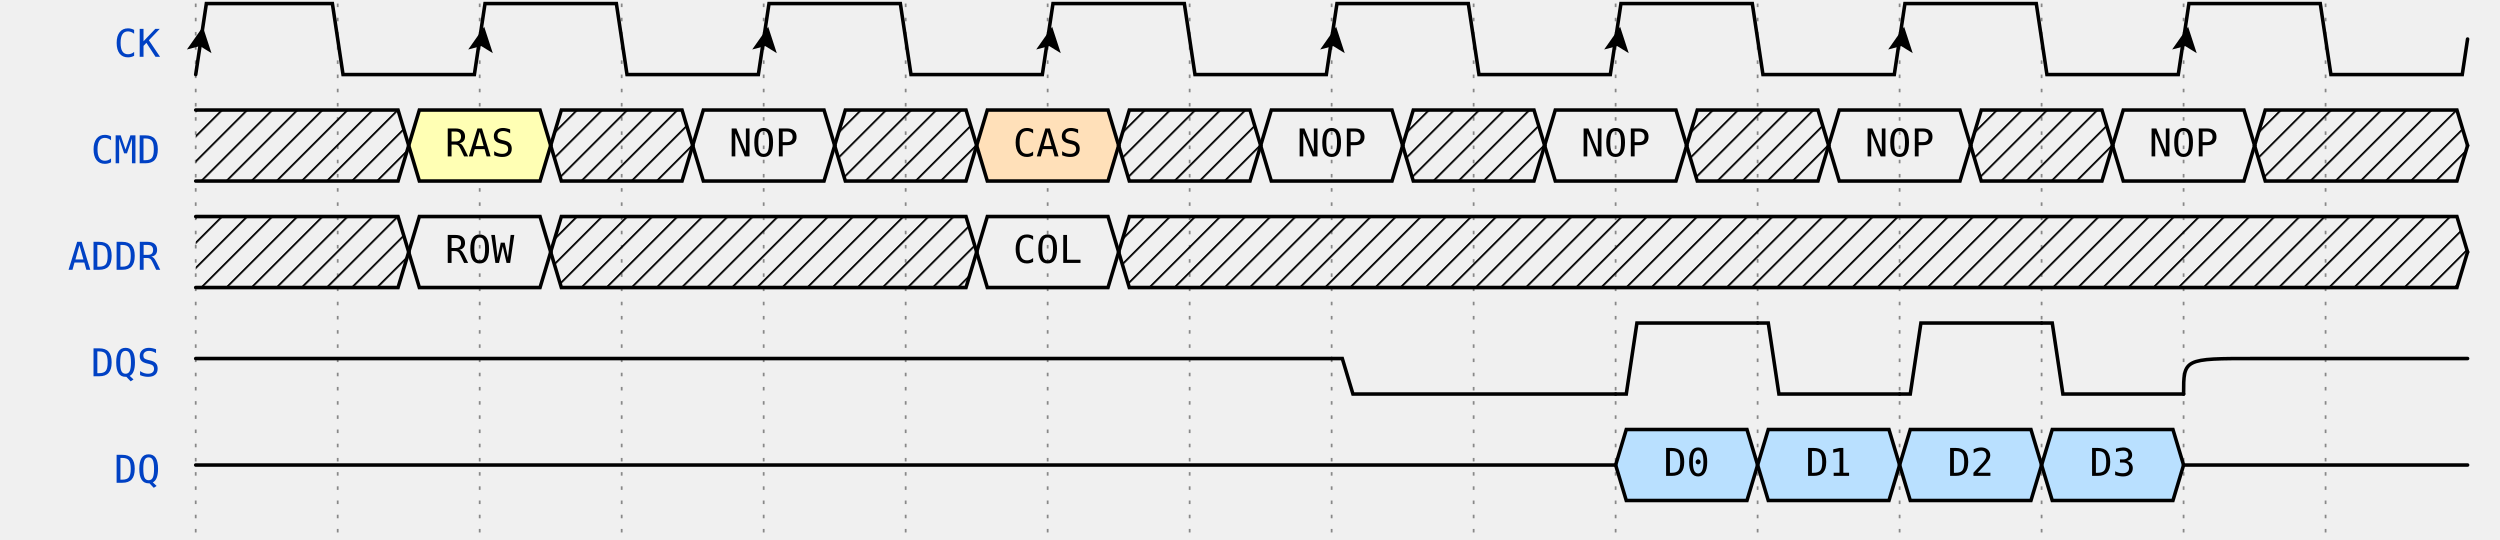
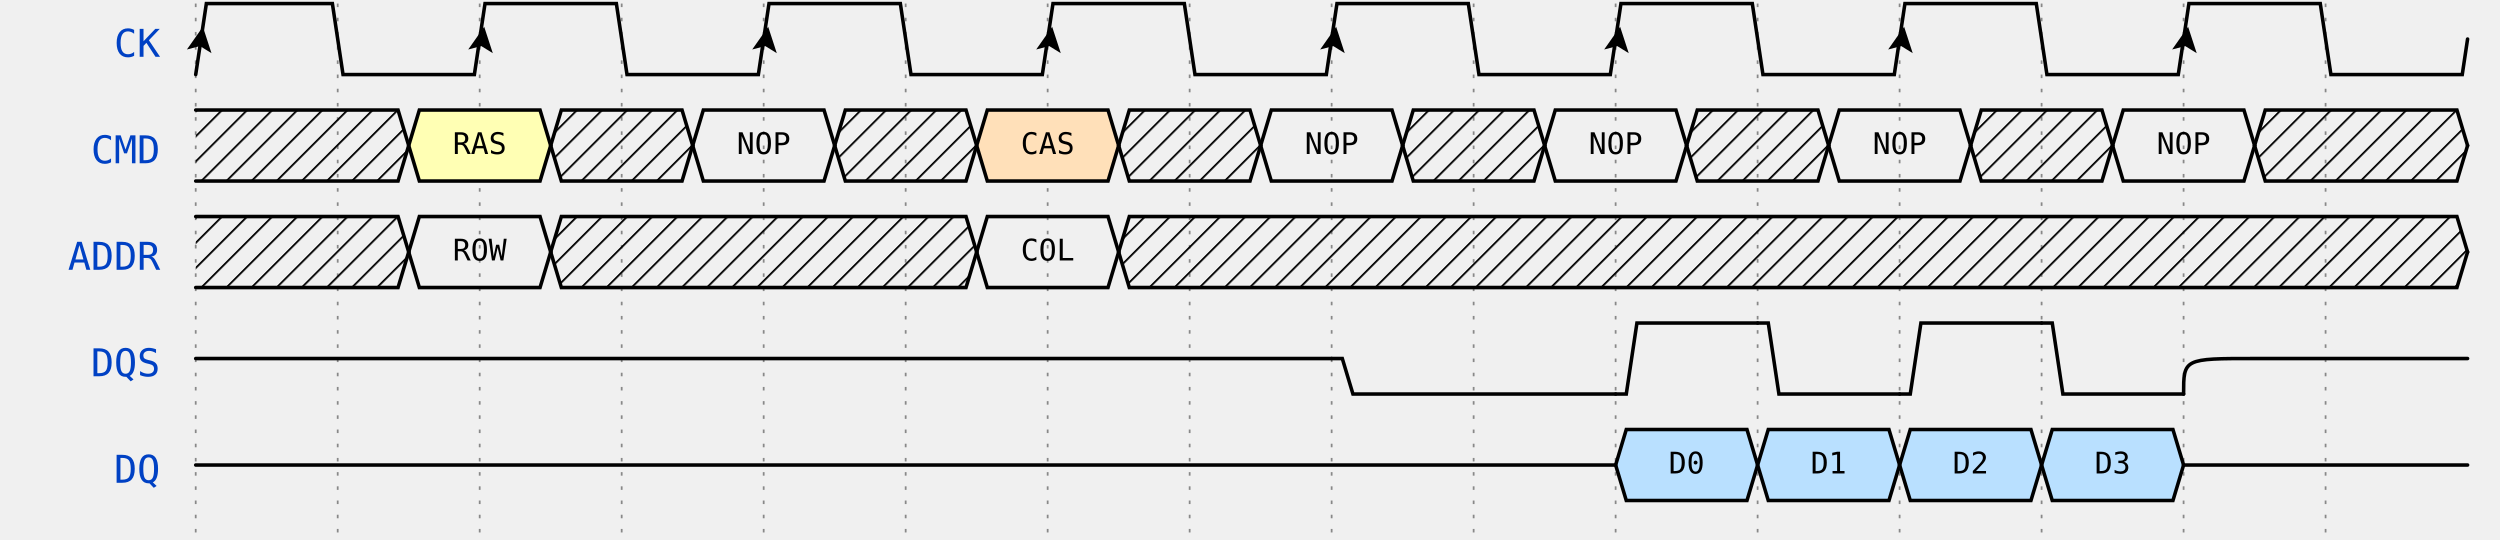
<svg xmlns="http://www.w3.org/2000/svg" width="695" height="150.0" viewBox="-1 -1 696 152.0" overflow="hidden">
  <style>
- text{font-size:0.9em;
+ .text, text{font-size:0.9em;
+     font-style:normal;
+     font-variant:normal;
+     font-weight:500;
+     font-stretch:normal;
+     text-align:center;
+     fill-opacity:1;
+     font-family:fira mono, droid sans mono, monospace;}
+ .data{font-size:0.7em;
    font-style:normal;
    font-variant:normal;
    font-weight:500;
    font-stretch:normal;
    text-align:center;
    fill-opacity:1;
    font-family:fira mono, droid sans mono, monospace;}
.muted{fill:#aaa}
.warning{fill:#f6b900}
.error{fill:#f60000}
.info, .title{fill:#0041c4}
.success{fill:#00ab00}
.attr{font-size:9px;}
.h1{font-size:18.31px;font-weight:bold}
.border{stroke-width: 1.25px; stroke: #000}
.h2{font-size:14.65px;font-weight:bold}
.h3{font-size:11.72px;font-weight:bold}
.h4{font-size:9.38px;font-weight:bold}
.h5{font-size:7.50px;font-weight:bold}
.h6{font-size:6px;font-weight:bold}
- .s0, .s1, .path{fill:none;
+ .path{fill:none;
    stroke:#000;
    stroke-width:1;
    stroke-linecap:round;
    stroke-linejoin:miter;
    stroke-miterlimit:4;
    stroke-opacity:1;
    stroke-dasharray:none}
.stripe{fill:none;
    stroke:#000;
    stroke-width:0.5;
    stroke-linecap:round;
    stroke-linejoin:miter;
    stroke-miterlimit:4;
    stroke-opacity:1;
    stroke-dasharray:none}
+ .hash{fill:url(#diagonalHatch);}
.arrow{fill:#000000;fill-opacity:1;stroke:none}
.hide{fill:#ffffff;fill-opacity:1;stroke:2}
- .s3 &gt; polygon {fill:#ffffb4;fill-opacity:1,stroke:none}
- .s4 &gt; polygon {fill:#ffe0b9;fill-opacity:1,stroke:none}
- .s5 &gt; polygon {fill:#b9e0ff;fill-opacity:1,stroke:none}
+ .s2-polygon {fill:none;fill-opacity:0;stroke:none}
+ .s3-polygon {fill:#ffffb4;fill-opacity:1;stroke:none}
+ .s4-polygon {fill:#ffe0b9;fill-opacity:1;stroke:none}
+ .s5-polygon {fill:#b9e0ff;fill-opacity:1;stroke:none}
.tick {stroke: rgb(136, 136, 136); stroke-width: 0.5; stroke-dasharray: 1,3;}
.edge {fill:none;stroke:#00F;stroke-width:1}
- .edge-arrowhead {fill:none;stroke:#00F;stroke-width:1;marker-start:url(#arrow); overflow:visible;}
- .edge-arrowtail {fill:none;stroke:#00F;stroke-width:1;marker-end:url(#arrow); overflow:visible;}
- .edge + text, .edge-arrowhead + text, .edge-arrowtail + text {font-size:0.625em; filter: url(#solid); transform: translate(0, 2.5px);}
+ .edge-background {fill:#ffffff;fill-opacity:1;stroke:2}
+ .edge-arrow{fill:#00F;fill-opacity:1;stroke:none}
+ .edge ~ text {font-size:0.625em; transform: translate(0, 2.5px);}
</style>
  <defs>
    <pattern id="diagonalHatch" width="5" height="5" patternTransform="rotate(45 0 0)" patternUnits="userSpaceOnUse">
      <line x1="0" y1="0" x2="0" y2="5" style="stroke:black; stroke-width:1" />
    </pattern>
    <marker id="arrow" viewBox="0 0 10 10" refX="10" refY="5" markerWidth="7" markerHeight="7" markerUnits="userSpaceOnUse" orient="auto-start-reverse" style="fill:#00F;">
      <path d="M 0 0 L 10 5 L 0 10 z" />
    </marker>
    <filter x="0" y="0" width="1" height="1" id="solid">
      <feFlood flood-color="white" />
      <feComposite in="SourceGraphic" />
    </filter>
  </defs>
  <g id="a">
    <g id="ticks_12" transform="translate(50, 0)">
      <path d="M0,0 L0,150.0" class="tick" />
      <path d="M40,0 L40,150.0" class="tick" />
      <path d="M80,0 L80,150.0" class="tick" />
      <path d="M120,0 L120,150.0" class="tick" />
      <path d="M160,0 L160,150.0" class="tick" />
      <path d="M200,0 L200,150.0" class="tick" />
      <path d="M240,0 L240,150.0" class="tick" />
      <path d="M280,0 L280,150.0" class="tick" />
      <path d="M320,0 L320,150.0" class="tick" />
      <path d="M360,0 L360,150.0" class="tick" />
      <path d="M400,0 L400,150.0" class="tick" />
      <path d="M440,0 L440,150.0" class="tick" />
      <path d="M480,0 L480,150.0" class="tick" />
      <path d="M520,0 L520,150.0" class="tick" />
      <path d="M560,0 L560,150.0" class="tick" />
      <path d="M600,0 L600,150.0" class="tick" />
    </g>
    <g id="CK" transform="translate(50, 0)">
      <text x="-10" y="15" text-anchor="end" xml:space="preserve" class="title">CK</text>
      <g data-symbol="BRICKS.Pclk" transform="translate(0, 0)" class="s2">
        <path d="M0,20 L3.0,0 L38.5,0 L41.5,20 L78.5,20 L80,10.0" class="path" />
        <path d="M 0 0 L 3.5 7 L 7 0 L 3.5 1.5z" transform="translate(-2.0, 6.5) rotate(-171.4692, 3.5, 3.5)" class="arrow" />
      </g>
      <g data-symbol="BRICKS.Pclk" transform="translate(80, 0)" class="s2">
        <path d="M0,10.0 L1.5,0 L38.5,0 L41.5,20 L78.5,20 L80,10.0" class="path" />
        <path d="M 0 0 L 3.5 7 L 7 0 L 3.5 1.5z" transform="translate(-2.75, 6.5) rotate(-171.4692, 3.5, 3.5)" class="arrow" />
      </g>
      <g data-symbol="BRICKS.Pclk" transform="translate(160, 0)" class="s2">
        <path d="M0,10.0 L1.5,0 L38.5,0 L41.5,20 L78.5,20 L80,10.0" class="path" />
        <path d="M 0 0 L 3.5 7 L 7 0 L 3.5 1.5z" transform="translate(-2.75, 6.5) rotate(-171.4692, 3.5, 3.5)" class="arrow" />
      </g>
      <g data-symbol="BRICKS.Pclk" transform="translate(240, 0)" class="s2">
        <path d="M0,10.0 L1.5,0 L38.5,0 L41.5,20 L78.5,20 L80,10.0" class="path" />
        <path d="M 0 0 L 3.5 7 L 7 0 L 3.5 1.5z" transform="translate(-2.75, 6.5) rotate(-171.4692, 3.5, 3.5)" class="arrow" />
      </g>
      <g data-symbol="BRICKS.Pclk" transform="translate(320, 0)" class="s2">
        <path d="M0,10.0 L1.5,0 L38.5,0 L41.5,20 L78.5,20 L80,10.0" class="path" />
        <path d="M 0 0 L 3.5 7 L 7 0 L 3.5 1.5z" transform="translate(-2.75, 6.5) rotate(-171.4692, 3.5, 3.5)" class="arrow" />
      </g>
      <g data-symbol="BRICKS.Pclk" transform="translate(400, 0)" class="s2">
        <path d="M0,10.0 L1.5,0 L38.5,0 L41.5,20 L78.5,20 L80,10.0" class="path" />
        <path d="M 0 0 L 3.5 7 L 7 0 L 3.5 1.5z" transform="translate(-2.75, 6.5) rotate(-171.4692, 3.5, 3.5)" class="arrow" />
      </g>
      <g data-symbol="BRICKS.Pclk" transform="translate(480, 0)" class="s2">
        <path d="M0,10.0 L1.5,0 L38.5,0 L41.5,20 L78.5,20 L80,10.0" class="path" />
        <path d="M 0 0 L 3.5 7 L 7 0 L 3.5 1.5z" transform="translate(-2.75, 6.5) rotate(-171.4692, 3.5, 3.5)" class="arrow" />
      </g>
      <g data-symbol="BRICKS.Pclk" transform="translate(560, 0)" class="s2">
        <path d="M0,10.0 L1.5,0 L38.5,0 L41.5,20 L78.5,20 L80,10.0" class="path" />
        <path d="M 0 0 L 3.5 7 L 7 0 L 3.5 1.5z" transform="translate(-2.75, 6.5) rotate(-171.4692, 3.5, 3.5)" class="arrow" />
      </g>
    </g>
    <g id="CMD" transform="translate(50, 30.0)">
      <text x="-10" y="15" text-anchor="end" xml:space="preserve" class="title">CMD</text>
      <g data-symbol="BRICKS.x" transform="translate(0, 0)" class="s2">
-         <polygon points="0,0 3,0 57.0,0 60.0,10.0 57.0,20 3,20 0,20 " fill="url(#diagonalHatch)" />
+         <polygon points="0,0 3,0 57.0,0 60.0,10.0 57.0,20 3,20 0,20 " class="hash" />
        <path d="M0,0 L3,0 L57.0,0 L60.0,10.0" class="path" />
        <path d="M0,20 L3,20 L57.0,20 L60.0,10.0" class="path" />
      </g>
      <g data-symbol="BRICKS.data" transform="translate(60.0, 0)" class="s3">
-         <polygon points="0,10.0 3,0 37,0 40,10.0 37,20 3,20 0,10.0 " fill="none" />
-         <path d="M0,10.0 L3,0 L37,0 L40,10.0" class="path" />
-         <path d="M0,10.0 L3,20 L37,20 L40,10.0" class="path" />
-         <text x="20.0" y="10.0" text-anchor="middle" dominant-baseline="middle" alignment-baseline="central">RAS</text>
+         <polygon points="0,10.0 3,0 37,0 40,10.0 37,20 3,20 0,10.0 " class="s3-polygon" />
+         <path d="M0,10.0 L3,0 L37,0 L40,10.0" class="path" />
+         <path d="M0,10.0 L3,20 L37,20 L40,10.0" class="path" />
+         <text x="20.0" y="10.0" text-anchor="middle" dominant-baseline="middle" alignment-baseline="central" class="data">RAS</text>
      </g>
      <g data-symbol="BRICKS.x" transform="translate(100.0, 0)" class="s2">
-         <polygon points="0,10.0 3,0 37,0 40,10.0 37,20 3,20 0,10.0 " fill="url(#diagonalHatch)" />
+         <polygon points="0,10.0 3,0 37,0 40,10.0 37,20 3,20 0,10.0 " class="hash" />
        <path d="M0,10.0 L3,0 L37,0 L40,10.0" class="path" />
        <path d="M0,10.0 L3,20 L37,20 L40,10.0" class="path" />
      </g>
      <g data-symbol="BRICKS.data" transform="translate(140.0, 0)" class="s2">
-         <polygon points="0,10.0 3,0 37,0 40,10.0 37,20 3,20 0,10.0 " fill="none" />
-         <path d="M0,10.0 L3,0 L37,0 L40,10.0" class="path" />
-         <path d="M0,10.0 L3,20 L37,20 L40,10.0" class="path" />
-         <text x="20.0" y="10.0" text-anchor="middle" dominant-baseline="middle" alignment-baseline="central">NOP</text>
+         <polygon points="0,10.0 3,0 37,0 40,10.0 37,20 3,20 0,10.0 " class="s2-polygon" />
+         <path d="M0,10.0 L3,0 L37,0 L40,10.0" class="path" />
+         <path d="M0,10.0 L3,20 L37,20 L40,10.0" class="path" />
+         <text x="20.0" y="10.0" text-anchor="middle" dominant-baseline="middle" alignment-baseline="central" class="data">NOP</text>
      </g>
      <g data-symbol="BRICKS.x" transform="translate(180.0, 0)" class="s2">
-         <polygon points="0,10.0 3,0 37,0 40,10.0 37,20 3,20 0,10.0 " fill="url(#diagonalHatch)" />
+         <polygon points="0,10.0 3,0 37,0 40,10.0 37,20 3,20 0,10.0 " class="hash" />
        <path d="M0,10.0 L3,0 L37,0 L40,10.0" class="path" />
        <path d="M0,10.0 L3,20 L37,20 L40,10.0" class="path" />
      </g>
      <g data-symbol="BRICKS.data" transform="translate(220.0, 0)" class="s4">
-         <polygon points="0,10.0 3,0 37,0 40,10.0 37,20 3,20 0,10.0 " fill="none" />
-         <path d="M0,10.0 L3,0 L37,0 L40,10.0" class="path" />
-         <path d="M0,10.0 L3,20 L37,20 L40,10.0" class="path" />
-         <text x="20.0" y="10.0" text-anchor="middle" dominant-baseline="middle" alignment-baseline="central">CAS</text>
+         <polygon points="0,10.0 3,0 37,0 40,10.0 37,20 3,20 0,10.0 " class="s4-polygon" />
+         <path d="M0,10.0 L3,0 L37,0 L40,10.0" class="path" />
+         <path d="M0,10.0 L3,20 L37,20 L40,10.0" class="path" />
+         <text x="20.0" y="10.0" text-anchor="middle" dominant-baseline="middle" alignment-baseline="central" class="data">CAS</text>
      </g>
      <g data-symbol="BRICKS.x" transform="translate(260.0, 0)" class="s2">
-         <polygon points="0,10.0 3,0 37,0 40,10.0 37,20 3,20 0,10.0 " fill="url(#diagonalHatch)" />
+         <polygon points="0,10.0 3,0 37,0 40,10.0 37,20 3,20 0,10.0 " class="hash" />
        <path d="M0,10.0 L3,0 L37,0 L40,10.0" class="path" />
        <path d="M0,10.0 L3,20 L37,20 L40,10.0" class="path" />
      </g>
      <g data-symbol="BRICKS.data" transform="translate(300.0, 0)" class="s2">
-         <polygon points="0,10.0 3,0 37,0 40,10.0 37,20 3,20 0,10.0 " fill="none" />
-         <path d="M0,10.0 L3,0 L37,0 L40,10.0" class="path" />
-         <path d="M0,10.0 L3,20 L37,20 L40,10.0" class="path" />
-         <text x="20.0" y="10.0" text-anchor="middle" dominant-baseline="middle" alignment-baseline="central">NOP</text>
+         <polygon points="0,10.0 3,0 37,0 40,10.0 37,20 3,20 0,10.0 " class="s2-polygon" />
+         <path d="M0,10.0 L3,0 L37,0 L40,10.0" class="path" />
+         <path d="M0,10.0 L3,20 L37,20 L40,10.0" class="path" />
+         <text x="20.0" y="10.0" text-anchor="middle" dominant-baseline="middle" alignment-baseline="central" class="data">NOP</text>
      </g>
      <g data-symbol="BRICKS.x" transform="translate(340.0, 0)" class="s2">
-         <polygon points="0,10.0 3,0 37,0 40,10.0 37,20 3,20 0,10.0 " fill="url(#diagonalHatch)" />
+         <polygon points="0,10.0 3,0 37,0 40,10.0 37,20 3,20 0,10.0 " class="hash" />
        <path d="M0,10.0 L3,0 L37,0 L40,10.0" class="path" />
        <path d="M0,10.0 L3,20 L37,20 L40,10.0" class="path" />
      </g>
      <g data-symbol="BRICKS.data" transform="translate(380.0, 0)" class="s2">
-         <polygon points="0,10.0 3,0 37,0 40,10.0 37,20 3,20 0,10.0 " fill="none" />
-         <path d="M0,10.0 L3,0 L37,0 L40,10.0" class="path" />
-         <path d="M0,10.0 L3,20 L37,20 L40,10.0" class="path" />
-         <text x="20.0" y="10.0" text-anchor="middle" dominant-baseline="middle" alignment-baseline="central">NOP</text>
+         <polygon points="0,10.0 3,0 37,0 40,10.0 37,20 3,20 0,10.0 " class="s2-polygon" />
+         <path d="M0,10.0 L3,0 L37,0 L40,10.0" class="path" />
+         <path d="M0,10.0 L3,20 L37,20 L40,10.0" class="path" />
+         <text x="20.0" y="10.0" text-anchor="middle" dominant-baseline="middle" alignment-baseline="central" class="data">NOP</text>
      </g>
      <g data-symbol="BRICKS.x" transform="translate(420.0, 0)" class="s2">
-         <polygon points="0,10.0 3,0 37,0 40,10.0 37,20 3,20 0,10.0 " fill="url(#diagonalHatch)" />
+         <polygon points="0,10.0 3,0 37,0 40,10.0 37,20 3,20 0,10.0 " class="hash" />
        <path d="M0,10.0 L3,0 L37,0 L40,10.0" class="path" />
        <path d="M0,10.0 L3,20 L37,20 L40,10.0" class="path" />
      </g>
      <g data-symbol="BRICKS.data" transform="translate(460.0, 0)" class="s2">
-         <polygon points="0,10.0 3,0 37,0 40,10.0 37,20 3,20 0,10.0 " fill="none" />
-         <path d="M0,10.0 L3,0 L37,0 L40,10.0" class="path" />
-         <path d="M0,10.0 L3,20 L37,20 L40,10.0" class="path" />
-         <text x="20.0" y="10.0" text-anchor="middle" dominant-baseline="middle" alignment-baseline="central">NOP</text>
+         <polygon points="0,10.0 3,0 37,0 40,10.0 37,20 3,20 0,10.0 " class="s2-polygon" />
+         <path d="M0,10.0 L3,0 L37,0 L40,10.0" class="path" />
+         <path d="M0,10.0 L3,20 L37,20 L40,10.0" class="path" />
+         <text x="20.0" y="10.0" text-anchor="middle" dominant-baseline="middle" alignment-baseline="central" class="data">NOP</text>
      </g>
      <g data-symbol="BRICKS.x" transform="translate(500.0, 0)" class="s2">
-         <polygon points="0,10.0 3,0 37,0 40,10.0 37,20 3,20 0,10.0 " fill="url(#diagonalHatch)" />
+         <polygon points="0,10.0 3,0 37,0 40,10.0 37,20 3,20 0,10.0 " class="hash" />
        <path d="M0,10.0 L3,0 L37,0 L40,10.0" class="path" />
        <path d="M0,10.0 L3,20 L37,20 L40,10.0" class="path" />
      </g>
      <g data-symbol="BRICKS.data" transform="translate(540.0, 0)" class="s2">
-         <polygon points="0,10.0 3,0 37,0 40,10.0 37,20 3,20 0,10.0 " fill="none" />
-         <path d="M0,10.0 L3,0 L37,0 L40,10.0" class="path" />
-         <path d="M0,10.0 L3,20 L37,20 L40,10.0" class="path" />
-         <text x="20.0" y="10.0" text-anchor="middle" dominant-baseline="middle" alignment-baseline="central">NOP</text>
+         <polygon points="0,10.0 3,0 37,0 40,10.0 37,20 3,20 0,10.0 " class="s2-polygon" />
+         <path d="M0,10.0 L3,0 L37,0 L40,10.0" class="path" />
+         <path d="M0,10.0 L3,20 L37,20 L40,10.0" class="path" />
+         <text x="20.0" y="10.0" text-anchor="middle" dominant-baseline="middle" alignment-baseline="central" class="data">NOP</text>
      </g>
      <g data-symbol="BRICKS.x" transform="translate(580.0, 0)" class="s2">
-         <polygon points="0,10.0 3,0 57.0,0 60.0,10.0 57.0,20 3,20 0,10.0 " fill="url(#diagonalHatch)" />
+         <polygon points="0,10.0 3,0 57.0,0 60.0,10.0 57.0,20 3,20 0,10.0 " class="hash" />
        <path d="M0,10.0 L3,0 L57.0,0 L60.0,10.0" class="path" />
        <path d="M0,10.0 L3,20 L57.0,20 L60.0,10.0" class="path" />
      </g>
    </g>
    <g id="ADDR" transform="translate(50, 60.0)">
      <text x="-10" y="15" text-anchor="end" xml:space="preserve" class="title">ADDR</text>
      <g data-symbol="BRICKS.x" transform="translate(0, 0)" class="s2">
-         <polygon points="0,0 3,0 57.0,0 60.0,10.0 57.0,20 3,20 0,20 " fill="url(#diagonalHatch)" />
+         <polygon points="0,0 3,0 57.0,0 60.0,10.0 57.0,20 3,20 0,20 " class="hash" />
        <path d="M0,0 L3,0 L57.0,0 L60.0,10.0" class="path" />
        <path d="M0,20 L3,20 L57.0,20 L60.0,10.0" class="path" />
      </g>
      <g data-symbol="BRICKS.data" transform="translate(60.0, 0)" class="s2">
-         <polygon points="0,10.0 3,0 37,0 40,10.0 37,20 3,20 0,10.0 " fill="none" />
-         <path d="M0,10.0 L3,0 L37,0 L40,10.0" class="path" />
-         <path d="M0,10.0 L3,20 L37,20 L40,10.0" class="path" />
-         <text x="20.0" y="10.0" text-anchor="middle" dominant-baseline="middle" alignment-baseline="central">ROW</text>
+         <polygon points="0,10.0 3,0 37,0 40,10.0 37,20 3,20 0,10.0 " class="s2-polygon" />
+         <path d="M0,10.0 L3,0 L37,0 L40,10.0" class="path" />
+         <path d="M0,10.0 L3,20 L37,20 L40,10.0" class="path" />
+         <text x="20.0" y="10.0" text-anchor="middle" dominant-baseline="middle" alignment-baseline="central" class="data">ROW</text>
      </g>
      <g data-symbol="BRICKS.x" transform="translate(100.0, 0)" class="s2">
-         <polygon points="0,10.0 3,0 117,0 120,10.0 117,20 3,20 0,10.0 " fill="url(#diagonalHatch)" />
+         <polygon points="0,10.0 3,0 117,0 120,10.0 117,20 3,20 0,10.0 " class="hash" />
        <path d="M0,10.0 L3,0 L117,0 L120,10.0" class="path" />
        <path d="M0,10.0 L3,20 L117,20 L120,10.0" class="path" />
      </g>
      <g data-symbol="BRICKS.data" transform="translate(220.0, 0)" class="s2">
-         <polygon points="0,10.0 3,0 37,0 40,10.0 37,20 3,20 0,10.0 " fill="none" />
-         <path d="M0,10.0 L3,0 L37,0 L40,10.0" class="path" />
-         <path d="M0,10.0 L3,20 L37,20 L40,10.0" class="path" />
-         <text x="20.0" y="10.0" text-anchor="middle" dominant-baseline="middle" alignment-baseline="central">COL</text>
+         <polygon points="0,10.0 3,0 37,0 40,10.0 37,20 3,20 0,10.0 " class="s2-polygon" />
+         <path d="M0,10.0 L3,0 L37,0 L40,10.0" class="path" />
+         <path d="M0,10.0 L3,20 L37,20 L40,10.0" class="path" />
+         <text x="20.0" y="10.0" text-anchor="middle" dominant-baseline="middle" alignment-baseline="central" class="data">COL</text>
      </g>
      <g data-symbol="BRICKS.x" transform="translate(260.0, 0)" class="s2">
-         <polygon points="0,10.0 3,0 377.0,0 380.0,10.0 377.0,20 3,20 0,10.0 " fill="url(#diagonalHatch)" />
+         <polygon points="0,10.0 3,0 377.0,0 380.0,10.0 377.0,20 3,20 0,10.0 " class="hash" />
        <path d="M0,10.0 L3,0 L377.0,0 L380.0,10.0" class="path" />
        <path d="M0,10.0 L3,20 L377.0,20 L380.0,10.0" class="path" />
      </g>
    </g>
    <g id="DQS" transform="translate(50, 90.0)">
      <text x="-10" y="15" text-anchor="end" xml:space="preserve" class="title">DQS</text>
      <g data-symbol="BRICKS.highz" transform="translate(0, 0)" class="s2">
        <path d="M0,10.0 C1.5,10.0 1.5,10.0 20,10.0 L320,10.0" class="path" />
      </g>
      <g data-symbol="BRICKS.zero" transform="translate(320, 0)" class="s2">
        <path d="M0,10.0 L3,10.0 L6,20 L80,20" class="path" />
      </g>
      <g data-symbol="BRICKS.one" transform="translate(400, 0)" class="s2">
        <path d="M0,20 L3,20 L6,0 L40,0" class="path" />
      </g>
      <g data-symbol="BRICKS.zero" transform="translate(440, 0)" class="s2">
        <path d="M0,0 L3,0 L6,20 L40,20" class="path" />
      </g>
      <g data-symbol="BRICKS.one" transform="translate(480, 0)" class="s2">
        <path d="M0,20 L3,20 L6,0 L40,0" class="path" />
      </g>
      <g data-symbol="BRICKS.zero" transform="translate(520, 0)" class="s2">
        <path d="M0,0 L3,0 L6,20 L40,20" class="path" />
      </g>
      <g data-symbol="BRICKS.highz" transform="translate(560, 0)" class="s2">
        <path d="M0,20 C0.0,10.0 0.0,10.0 20,10.0 L80,10.0" class="path" />
      </g>
    </g>
    <g id="DQ" transform="translate(50, 120.0)">
      <text x="-10" y="15" text-anchor="end" xml:space="preserve" class="title">DQ</text>
      <g data-symbol="BRICKS.highz" transform="translate(0, 0)" class="s2">
        <path d="M0,10.0 C1.5,10.0 1.5,10.0 20,10.0 L400,10.0" class="path" />
      </g>
      <g data-symbol="BRICKS.data" transform="translate(400, 0)" class="s5">
-         <polygon points="0,10.0 3,0 37,0 40,10.0 37,20 3,20 0,10.0 " fill="none" />
-         <path d="M0,10.0 L3,0 L37,0 L40,10.0" class="path" />
-         <path d="M0,10.0 L3,20 L37,20 L40,10.0" class="path" />
-         <text x="20.0" y="10.0" text-anchor="middle" dominant-baseline="middle" alignment-baseline="central">D0</text>
+         <polygon points="0,10.0 3,0 37,0 40,10.0 37,20 3,20 0,10.0 " class="s5-polygon" />
+         <path d="M0,10.0 L3,0 L37,0 L40,10.0" class="path" />
+         <path d="M0,10.0 L3,20 L37,20 L40,10.0" class="path" />
+         <text x="20.0" y="10.0" text-anchor="middle" dominant-baseline="middle" alignment-baseline="central" class="data">D0</text>
      </g>
      <g data-symbol="BRICKS.data" transform="translate(440, 0)" class="s5">
-         <polygon points="0,10.0 3,0 37,0 40,10.0 37,20 3,20 0,10.0 " fill="none" />
-         <path d="M0,10.0 L3,0 L37,0 L40,10.0" class="path" />
-         <path d="M0,10.0 L3,20 L37,20 L40,10.0" class="path" />
-         <text x="20.0" y="10.0" text-anchor="middle" dominant-baseline="middle" alignment-baseline="central">D1</text>
+         <polygon points="0,10.0 3,0 37,0 40,10.0 37,20 3,20 0,10.0 " class="s5-polygon" />
+         <path d="M0,10.0 L3,0 L37,0 L40,10.0" class="path" />
+         <path d="M0,10.0 L3,20 L37,20 L40,10.0" class="path" />
+         <text x="20.0" y="10.0" text-anchor="middle" dominant-baseline="middle" alignment-baseline="central" class="data">D1</text>
      </g>
      <g data-symbol="BRICKS.data" transform="translate(480, 0)" class="s5">
-         <polygon points="0,10.0 3,0 37,0 40,10.0 37,20 3,20 0,10.0 " fill="none" />
-         <path d="M0,10.0 L3,0 L37,0 L40,10.0" class="path" />
-         <path d="M0,10.0 L3,20 L37,20 L40,10.0" class="path" />
-         <text x="20.0" y="10.0" text-anchor="middle" dominant-baseline="middle" alignment-baseline="central">D2</text>
+         <polygon points="0,10.0 3,0 37,0 40,10.0 37,20 3,20 0,10.0 " class="s5-polygon" />
+         <path d="M0,10.0 L3,0 L37,0 L40,10.0" class="path" />
+         <path d="M0,10.0 L3,20 L37,20 L40,10.0" class="path" />
+         <text x="20.0" y="10.0" text-anchor="middle" dominant-baseline="middle" alignment-baseline="central" class="data">D2</text>
      </g>
      <g data-symbol="BRICKS.data" transform="translate(520, 0)" class="s5">
-         <polygon points="0,10.0 3,0 37,0 40,10.0 37,20 3,20 0,10.0 " fill="none" />
-         <path d="M0,10.0 L3,0 L37,0 L40,10.0" class="path" />
-         <path d="M0,10.0 L3,20 L37,20 L40,10.0" class="path" />
-         <text x="20.0" y="10.0" text-anchor="middle" dominant-baseline="middle" alignment-baseline="central">D3</text>
+         <polygon points="0,10.0 3,0 37,0 40,10.0 37,20 3,20 0,10.0 " class="s5-polygon" />
+         <path d="M0,10.0 L3,0 L37,0 L40,10.0" class="path" />
+         <path d="M0,10.0 L3,20 L37,20 L40,10.0" class="path" />
+         <text x="20.0" y="10.0" text-anchor="middle" dominant-baseline="middle" alignment-baseline="central" class="data">D3</text>
      </g>
      <g data-symbol="BRICKS.highz" transform="translate(560, 0)" class="s2">
        <path d="M0,10.0 C1.5,10.0 1.5,10.0 20,10.0 L80,10.0" class="path" />
      </g>
    </g>
  </g>
  <g id="edge" transform="translate(50, 0)">
</g>
</svg>
